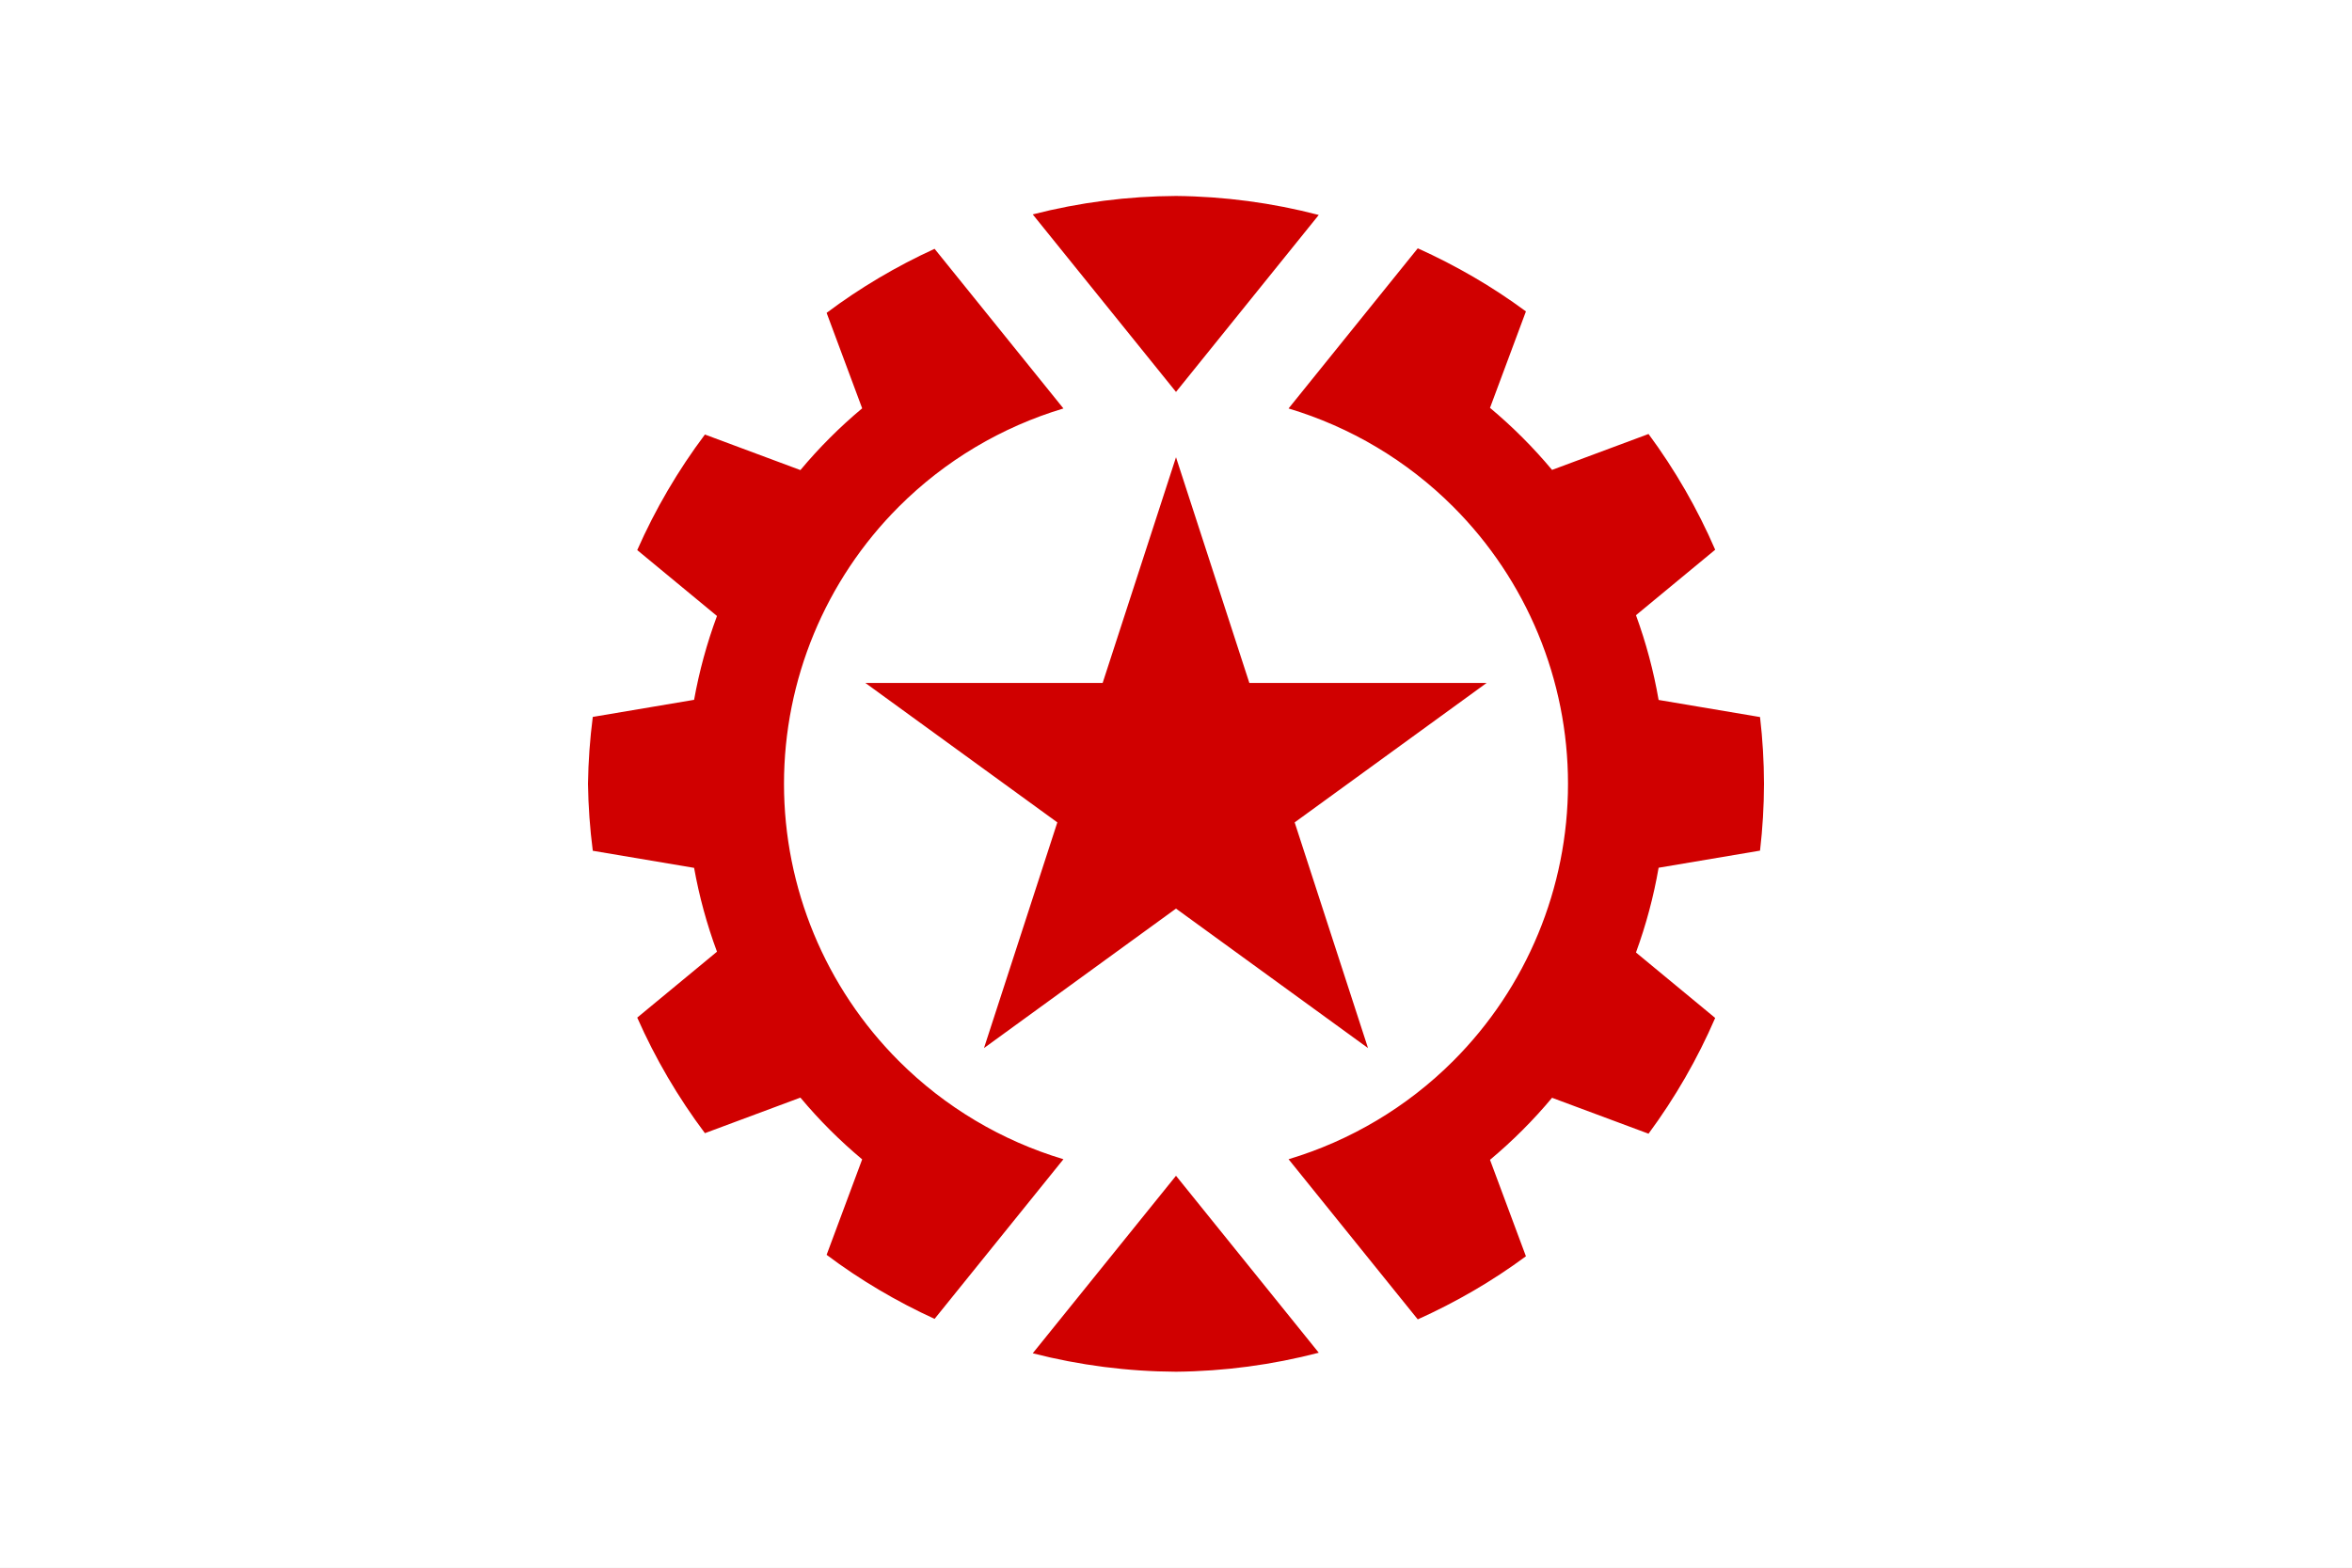
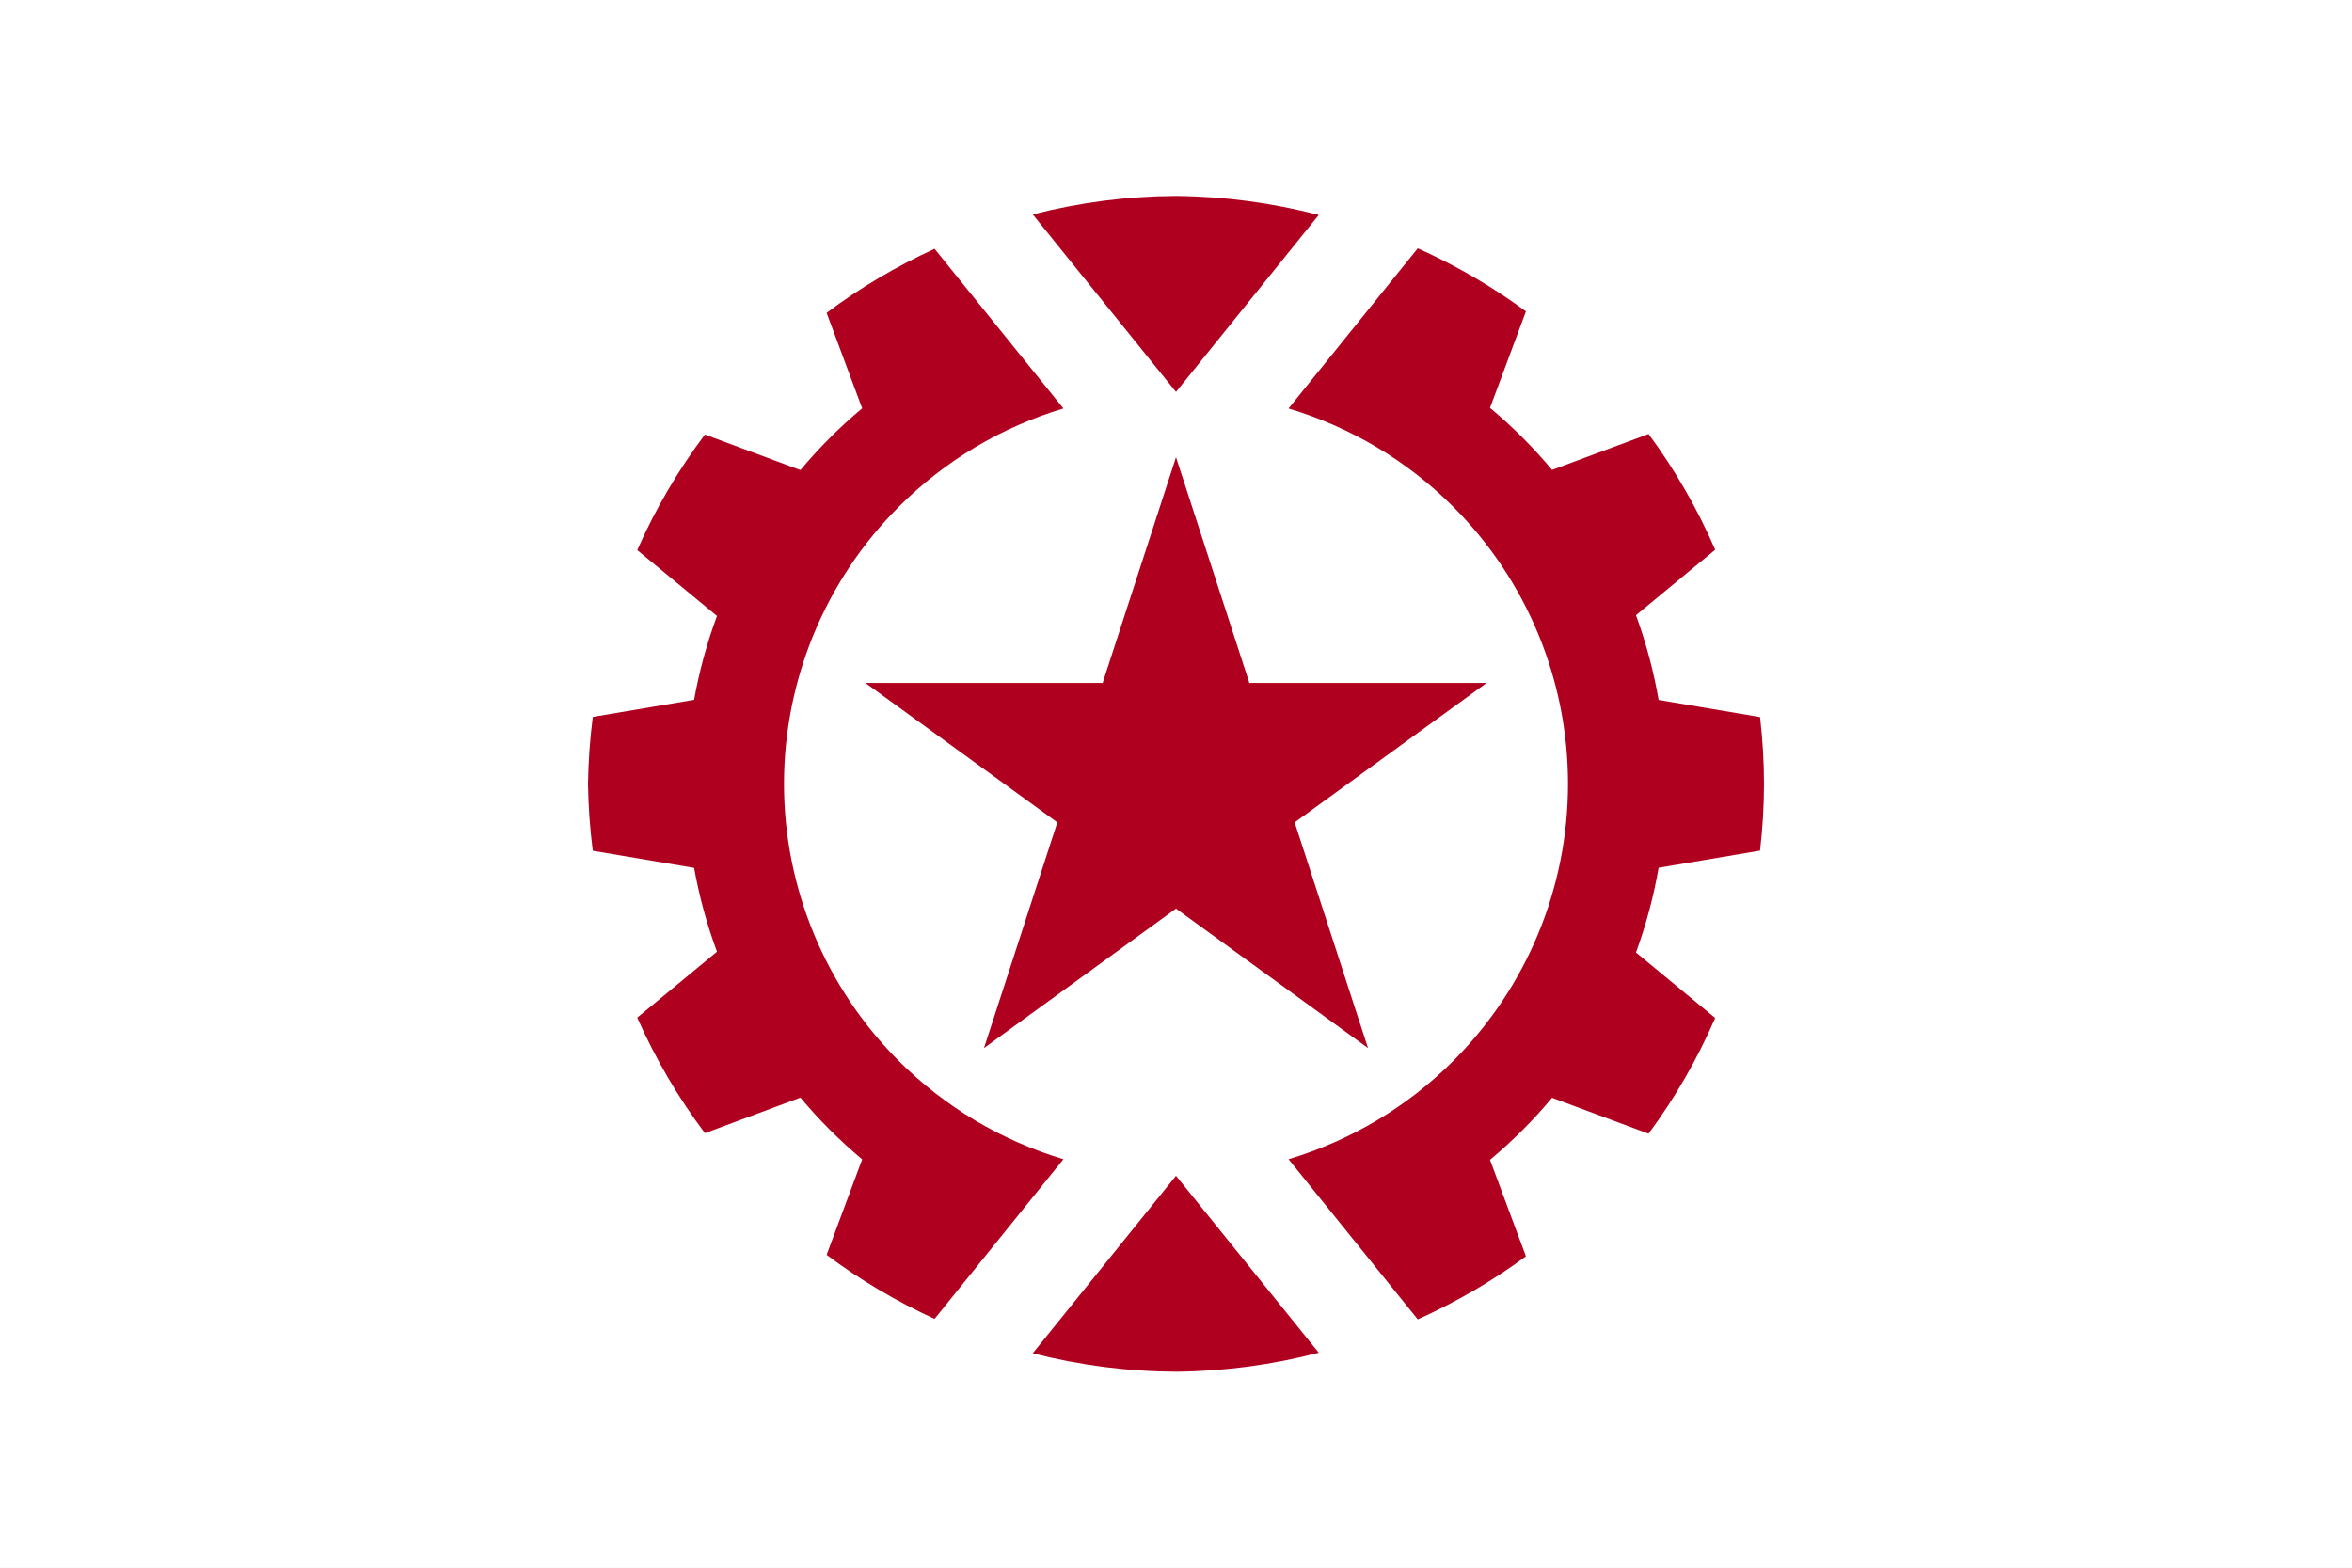
<svg xmlns="http://www.w3.org/2000/svg" xml:space="preserve" id="svg1" width="4608" height="3072" version="1.1" viewBox="0 0 1219.2 812.8">
  <defs id="defs1">
    <style id="style1">.cls-1{fill:#0283c0}.cls-2{fill:#fff}.cls-3{fill:#ef483f}</style>
  </defs>
  <path id="rect1" d="M 0,0 V 812.8 H 1219.2 V 0 Z" style="fill:#fff;fill-opacity:1;fill-rule:evenodd;stroke:none;stroke-width:8.467;stroke-linecap:round;stroke-linejoin:round" />
-   <path id="path3" d="M 609.6 101.6 C 584.547 101.724 559.606 104.935 535.339 111.163 L 609.6 203.2 L 683.604 111.452 C 659.433 105.148 634.578 101.839 609.6 101.6 z M 734.922 128.744 L 667.948 211.776 C 699.884 221.351 729.281 238.712 753.284 262.716 C 791.392 300.823 812.8 352.508 812.8 406.4 C 812.8 460.292 791.392 511.977 753.284 550.084 C 729.281 574.088 699.884 591.449 667.948 601.024 L 734.922 684.056 C 754.708 675.152 773.532 664.242 790.99 651.344 L 772.368 601.336 C 784.032 591.598 794.798 580.832 804.536 569.168 L 854.544 587.79 C 868.304 569.165 879.897 549.032 889.098 527.781 L 848.032 493.837 C 853.251 479.572 857.179 464.867 859.77 449.9 L 912.346 441.029 C 913.687 429.534 914.373 417.973 914.4 406.4 C 914.373 394.827 913.687 383.266 912.346 371.771 L 859.77 362.9 C 857.179 347.933 853.251 333.228 848.032 318.963 L 889.098 285.019 C 879.897 263.769 868.304 243.636 854.544 225.011 L 804.536 243.632 C 794.797 231.969 784.032 221.203 772.368 211.464 L 790.99 161.456 C 773.532 148.558 754.708 137.648 734.922 128.744 z M 484.457 128.999 C 464.684 138.066 445.893 149.142 428.49 162.206 L 446.921 211.703 C 435.317 221.401 424.601 232.117 414.903 243.721 L 365.406 225.29 C 351.468 243.859 339.697 263.96 330.322 285.201 L 371.659 319.369 C 366.426 333.479 362.456 348.026 359.798 362.838 L 307.282 371.698 C 305.795 383.209 304.966 394.795 304.8 406.4 C 304.966 418.005 305.795 429.591 307.282 441.102 L 359.798 449.962 C 362.456 464.774 366.426 479.322 371.659 493.431 L 330.322 527.599 C 339.697 548.841 351.468 568.942 365.406 587.511 L 414.903 569.079 C 424.601 580.684 435.317 591.399 446.921 601.097 L 428.49 650.594 C 445.893 663.658 464.684 674.734 484.457 683.801 L 551.247 601.023 C 519.313 591.448 489.918 574.087 465.916 550.084 C 427.808 511.977 406.4 460.292 406.4 406.4 C 406.4 352.508 427.808 300.823 465.916 262.716 C 489.918 238.713 519.312 221.352 551.246 211.777 L 484.457 128.999 z M 609.6 237.067 L 571.582 354.073 L 448.555 354.073 L 548.086 426.387 L 510.069 543.393 L 609.6 471.079 L 709.132 543.393 L 671.114 426.387 L 770.645 354.073 L 647.618 354.073 L 609.6 237.067 z M 609.6 609.6 L 535.339 701.637 C 559.606 707.865 584.547 711.076 609.6 711.2 C 634.578 710.961 659.433 707.652 683.604 701.348 L 609.6 609.6 z" style="display:inline;fill:#d00000;fill-opacity:1;stroke-width:1.12;stroke-linecap:round;stroke-linejoin:round;stroke-miterlimit:128" />
+   <path id="path3" d="M 609.6 101.6 C 584.547 101.724 559.606 104.935 535.339 111.163 L 609.6 203.2 L 683.604 111.452 C 659.433 105.148 634.578 101.839 609.6 101.6 z M 734.922 128.744 L 667.948 211.776 C 699.884 221.351 729.281 238.712 753.284 262.716 C 791.392 300.823 812.8 352.508 812.8 406.4 C 812.8 460.292 791.392 511.977 753.284 550.084 C 729.281 574.088 699.884 591.449 667.948 601.024 L 734.922 684.056 C 754.708 675.152 773.532 664.242 790.99 651.344 L 772.368 601.336 C 784.032 591.598 794.798 580.832 804.536 569.168 L 854.544 587.79 C 868.304 569.165 879.897 549.032 889.098 527.781 L 848.032 493.837 C 853.251 479.572 857.179 464.867 859.77 449.9 L 912.346 441.029 C 913.687 429.534 914.373 417.973 914.4 406.4 C 914.373 394.827 913.687 383.266 912.346 371.771 L 859.77 362.9 C 857.179 347.933 853.251 333.228 848.032 318.963 L 889.098 285.019 C 879.897 263.769 868.304 243.636 854.544 225.011 L 804.536 243.632 C 794.797 231.969 784.032 221.203 772.368 211.464 L 790.99 161.456 C 773.532 148.558 754.708 137.648 734.922 128.744 z M 484.457 128.999 C 464.684 138.066 445.893 149.142 428.49 162.206 L 446.921 211.703 C 435.317 221.401 424.601 232.117 414.903 243.721 L 365.406 225.29 C 351.468 243.859 339.697 263.96 330.322 285.201 L 371.659 319.369 C 366.426 333.479 362.456 348.026 359.798 362.838 L 307.282 371.698 C 305.795 383.209 304.966 394.795 304.8 406.4 C 304.966 418.005 305.795 429.591 307.282 441.102 L 359.798 449.962 C 362.456 464.774 366.426 479.322 371.659 493.431 L 330.322 527.599 C 339.697 548.841 351.468 568.942 365.406 587.511 L 414.903 569.079 C 424.601 580.684 435.317 591.399 446.921 601.097 L 428.49 650.594 C 445.893 663.658 464.684 674.734 484.457 683.801 L 551.247 601.023 C 519.313 591.448 489.918 574.087 465.916 550.084 C 427.808 511.977 406.4 460.292 406.4 406.4 C 406.4 352.508 427.808 300.823 465.916 262.716 C 489.918 238.713 519.312 221.352 551.246 211.777 L 484.457 128.999 z M 609.6 237.067 L 571.582 354.073 L 448.555 354.073 L 548.086 426.387 L 510.069 543.393 L 609.6 471.079 L 709.132 543.393 L 671.114 426.387 L 770.645 354.073 L 647.618 354.073 L 609.6 237.067 z M 609.6 609.6 L 535.339 701.637 C 559.606 707.865 584.547 711.076 609.6 711.2 C 634.578 710.961 659.433 707.652 683.604 701.348 L 609.6 609.6 z" style="display:inline;fill:#b00020;fill-opacity:1;stroke-width:1.12;stroke-linecap:round;stroke-linejoin:round;stroke-miterlimit:128" />
</svg>
